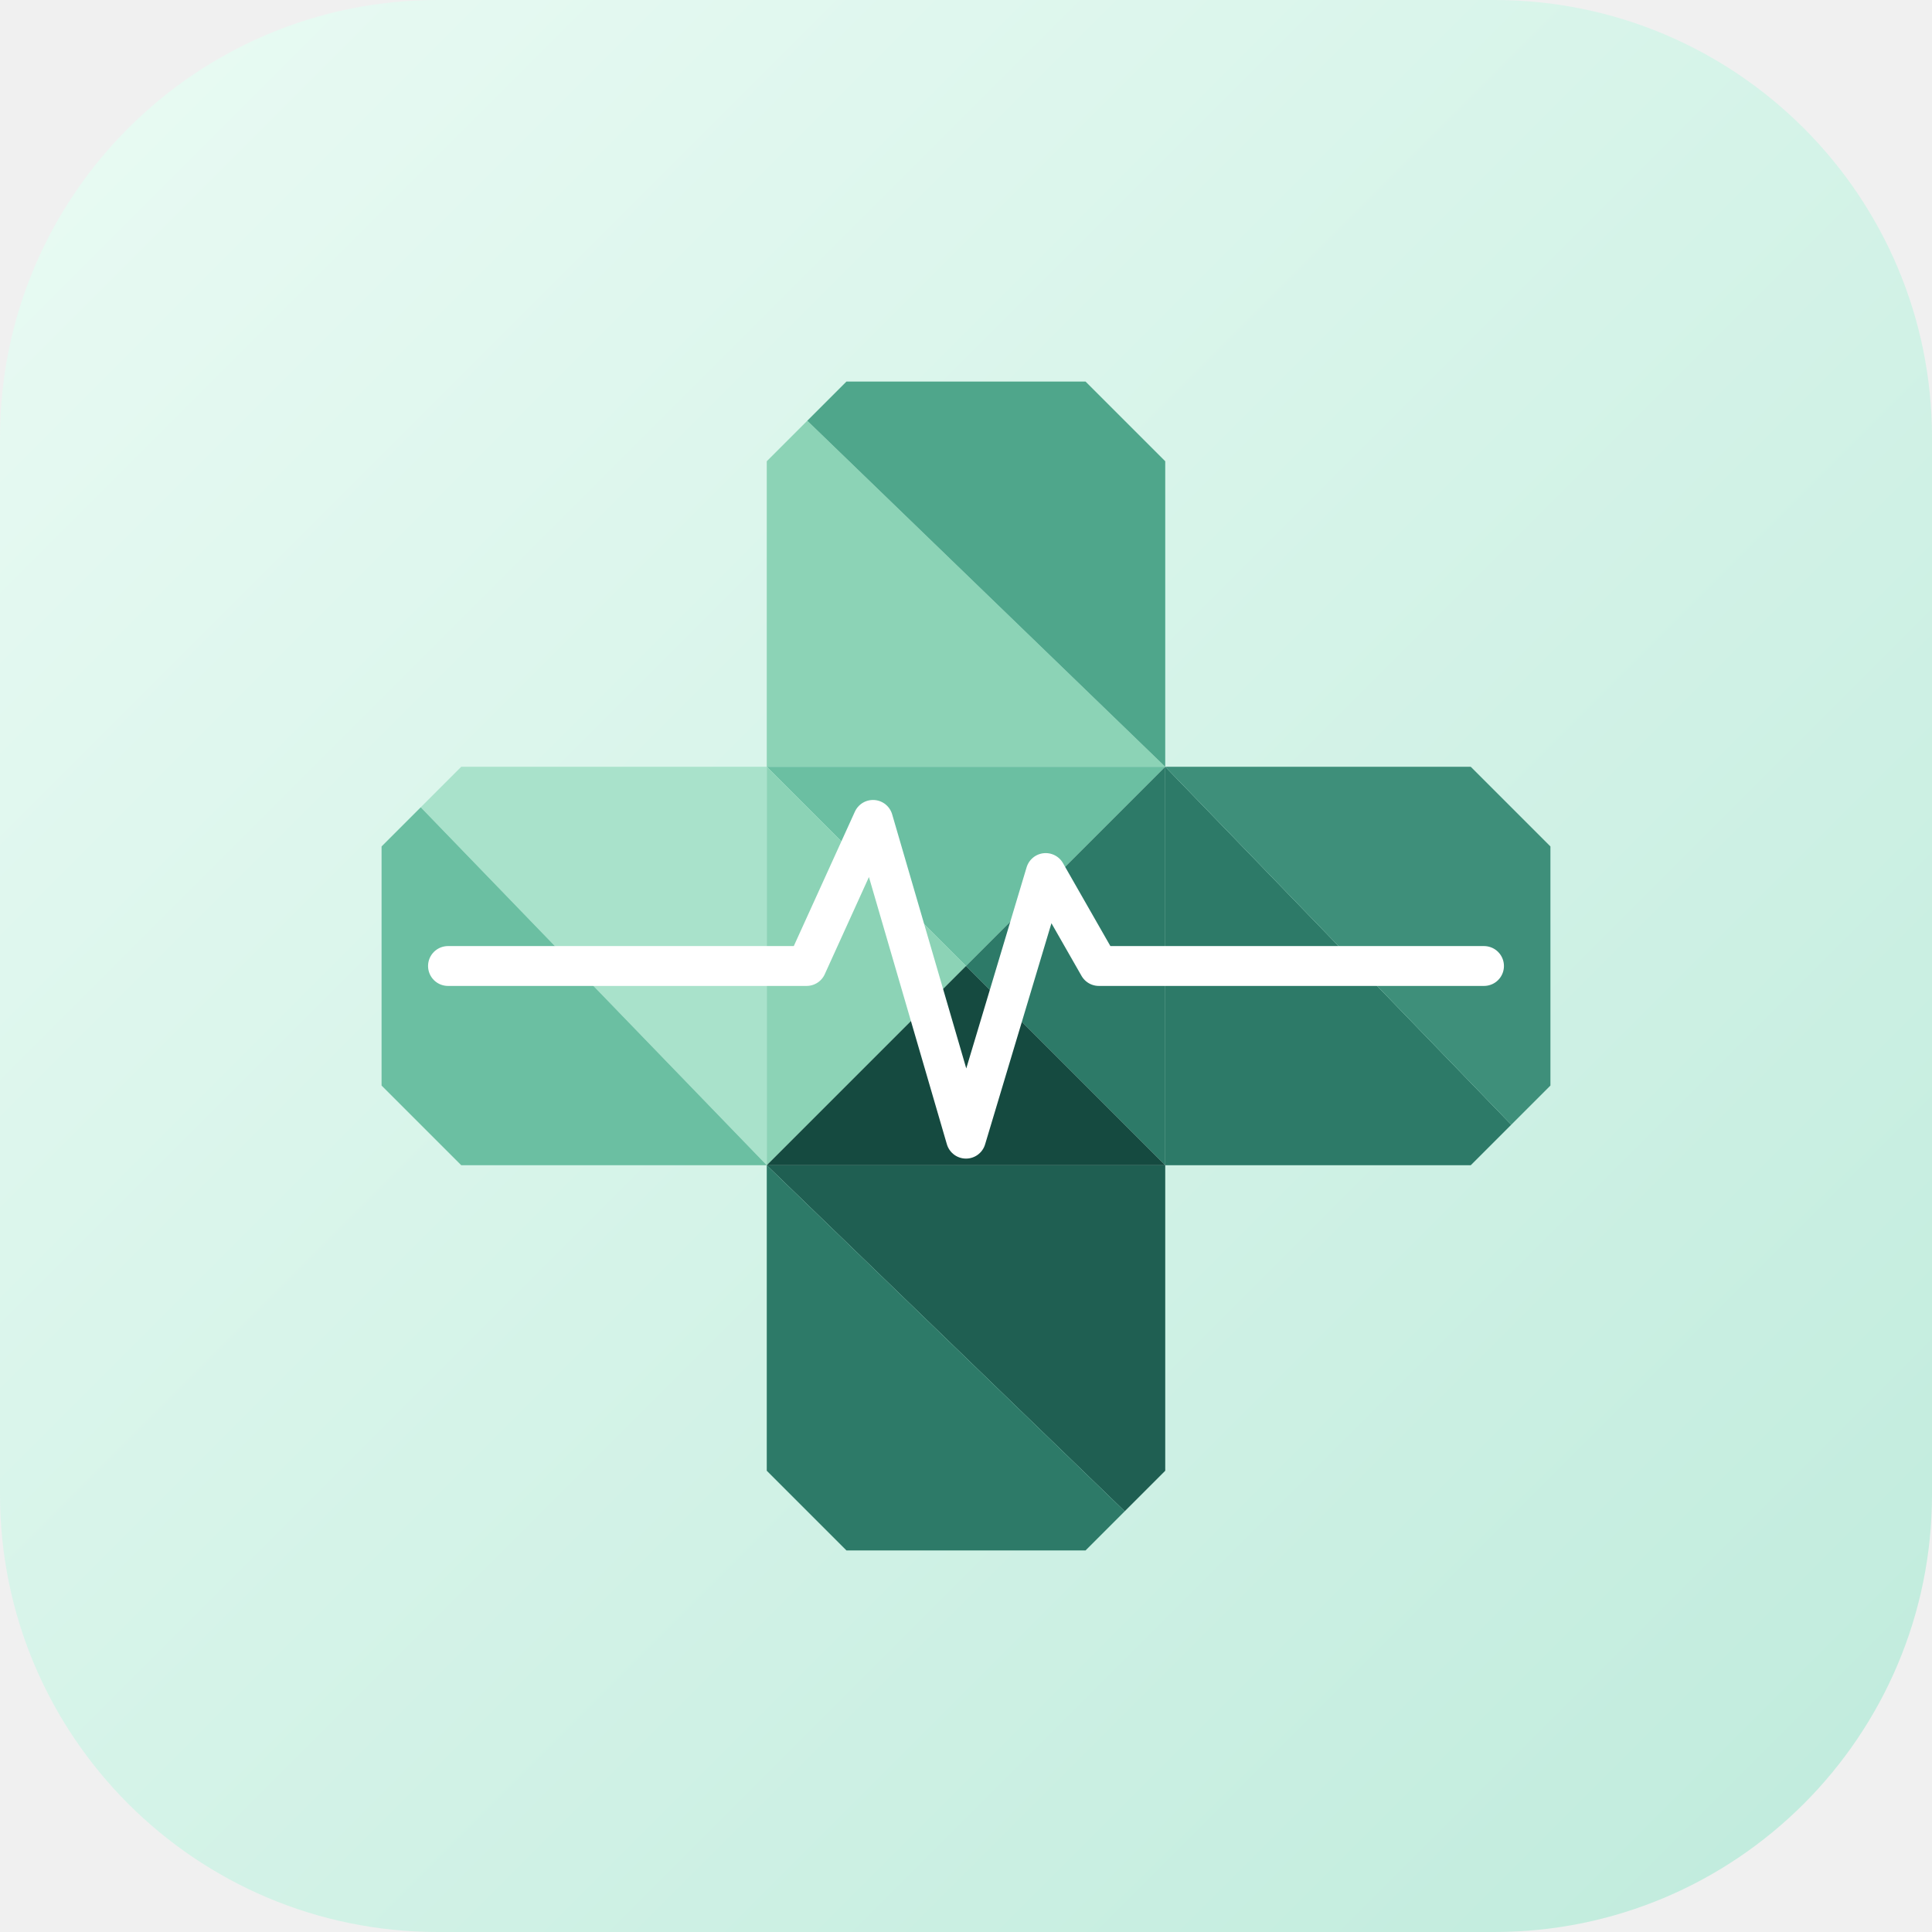
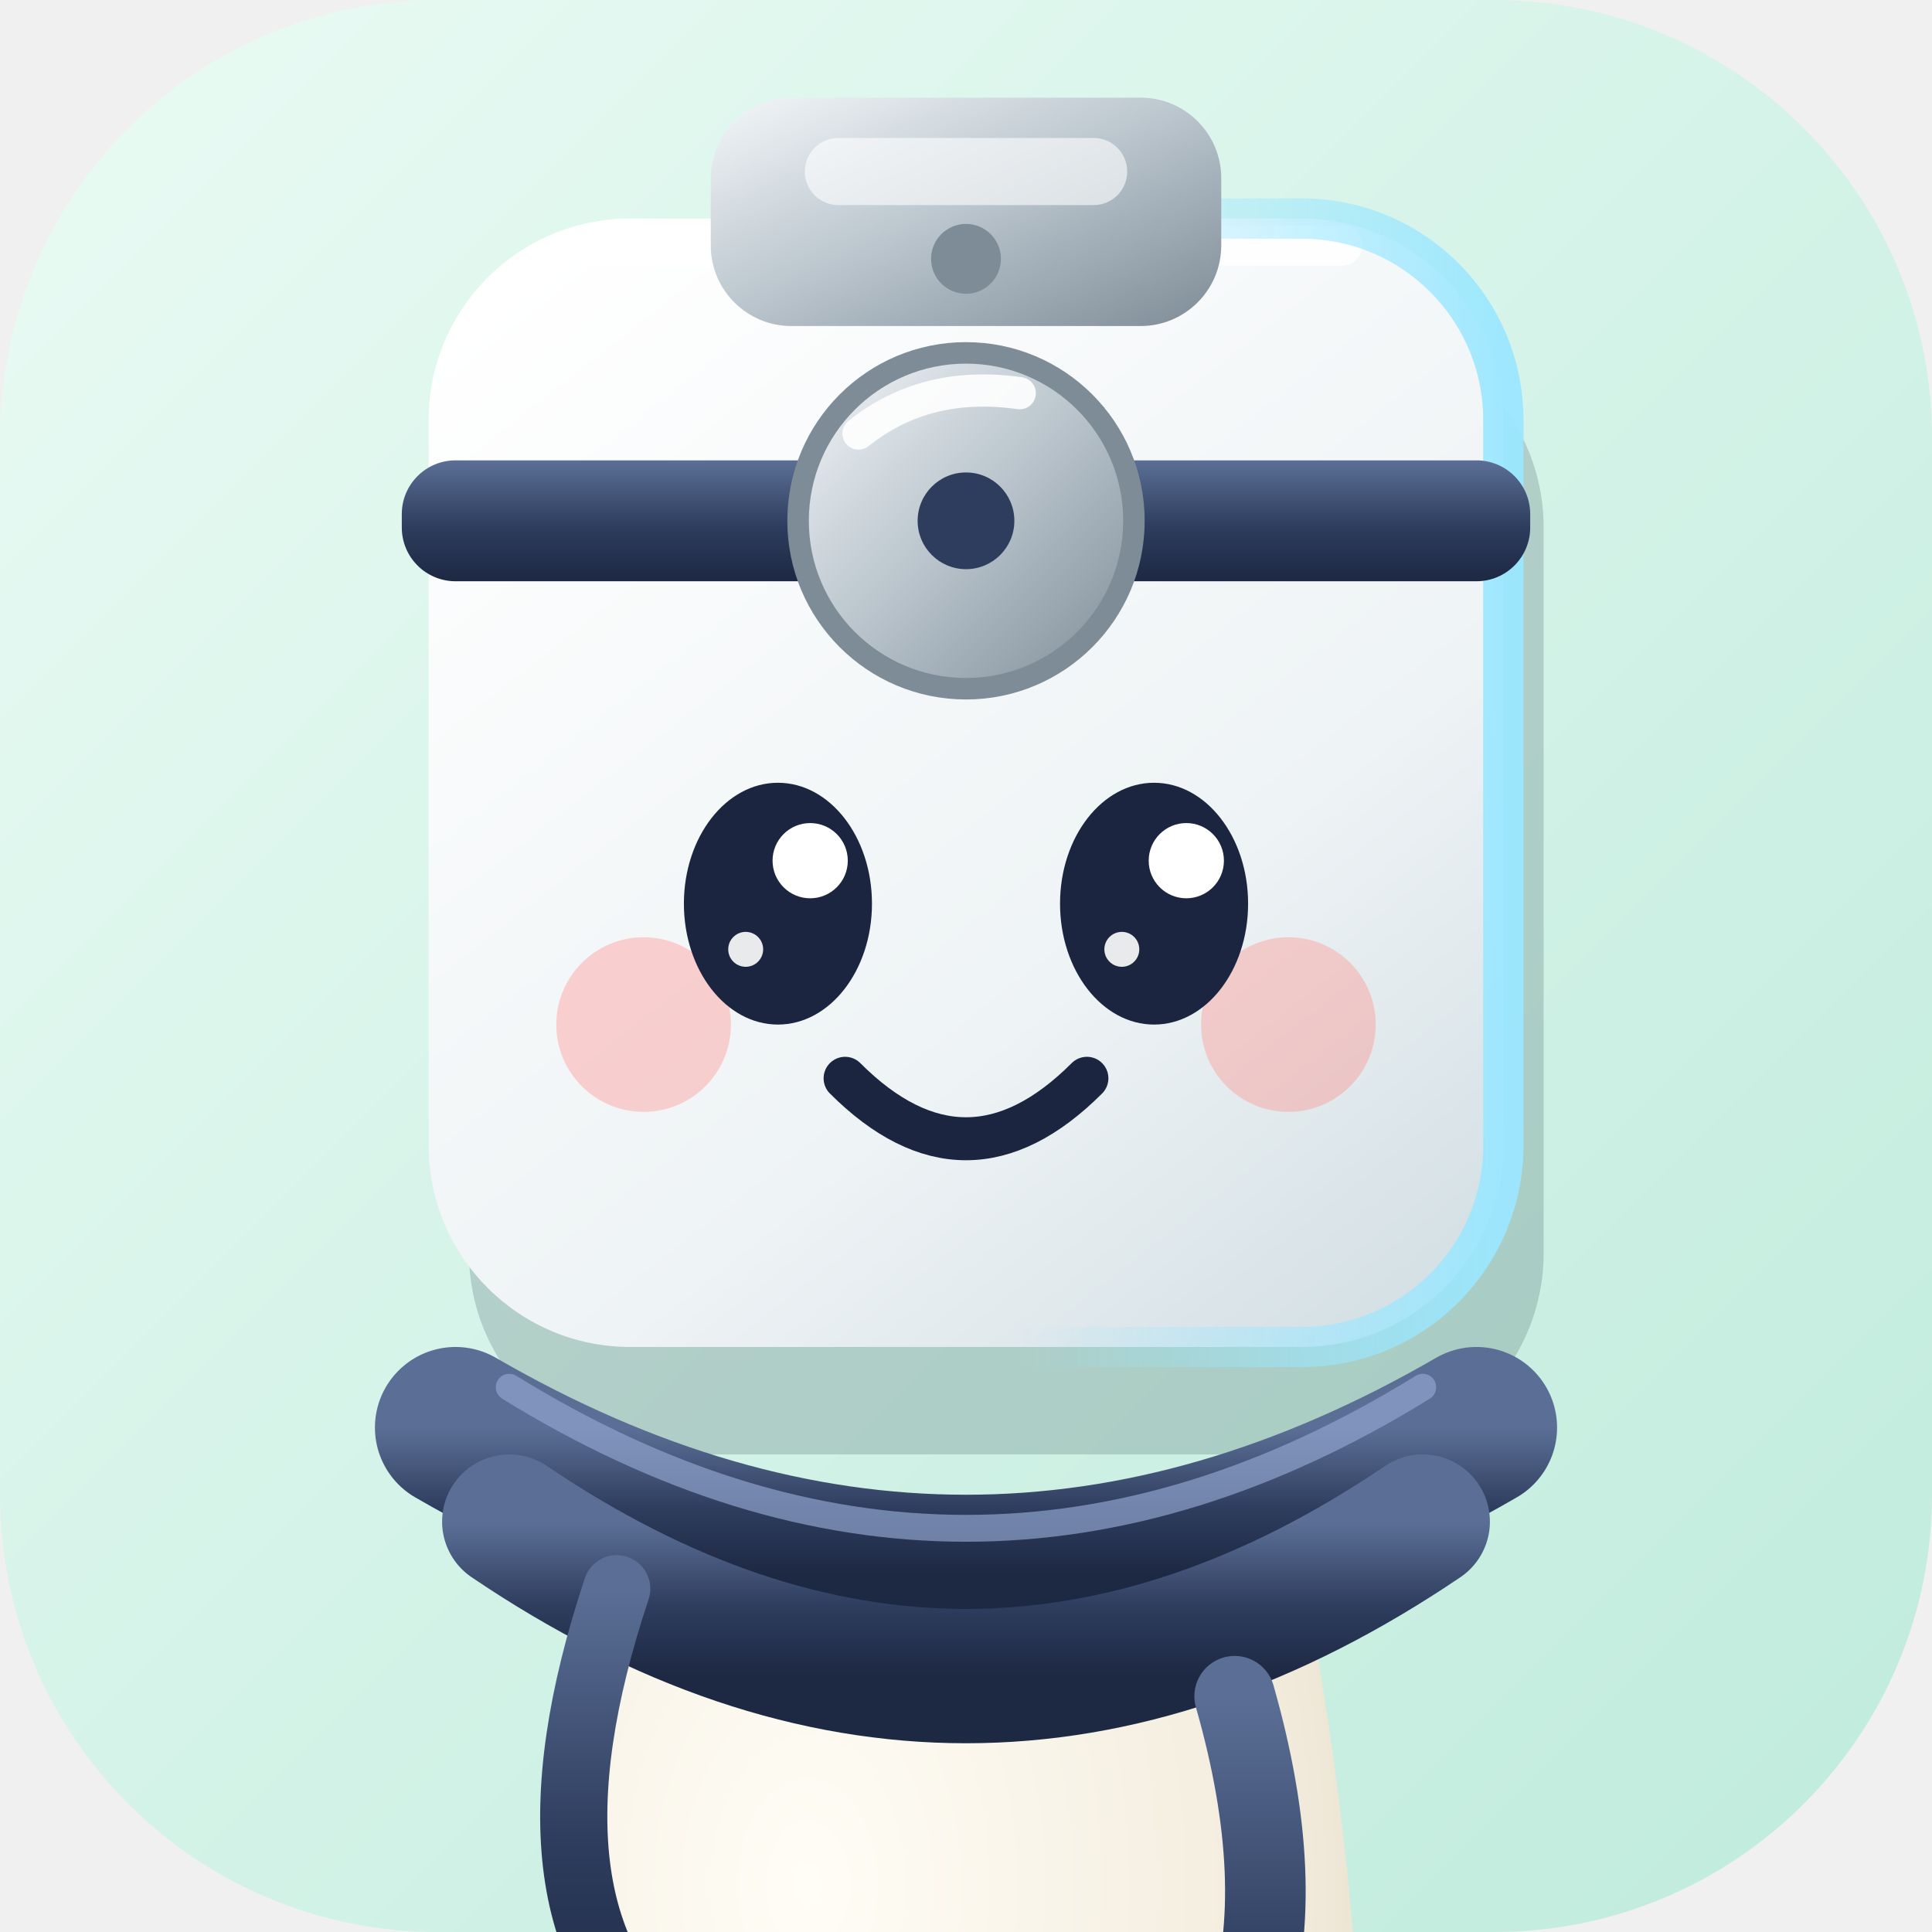
<svg xmlns="http://www.w3.org/2000/svg" viewBox="0 0 256 256" role="img" aria-label="Revalida Prático">
  <defs>
-     <linearGradient id="fd" x1="0" y1="0" x2="1" y2="1">
+     <linearGradient id="rva-fd" x1="0" y1="0" x2="1" y2="1">
      <stop offset="0" stop-color="#EAFBF4" />
      <stop offset="1" stop-color="#BFEBDC" />
    </linearGradient>
+     <clipPath id="rva-cp">
+       <rect width="256" height="256" rx="58" />
+     </clipPath>
  </defs>
-   <rect width="256" height="256" rx="58" fill="url(#fd)" />
-   <g transform="translate(40 40) scale(.88)">
-     <clipPath id="rv-cx">
-       <path d="M82 12H118L130 24V70H176L188 82V118L176 130H130V176L118 188H82L70 176V130H24L12 118V82L24 70H70V24Z" />
-     </clipPath>
-     <g clip-path="url(#rv-cx)">
-       <polygon points="70,70 70,12 130,70" fill="#8CD3B6" />
-       <polygon points="70,12 130,12 130,70" fill="#4FA68B" />
-       <polygon points="70,70 12,70 70,130" fill="#A9E2CB" />
-       <polygon points="12,70 12,130 70,130" fill="#6BBFA2" />
-       <polygon points="130,70 188,130 130,130" fill="#2D7A68" />
-       <polygon points="130,70 188,70 188,130" fill="#3E8F7A" />
-       <polygon points="70,130 130,188 130,130" fill="#1F5F52" />
-       <polygon points="70,130 70,188 130,188" fill="#2D7A68" />
-       <polygon points="70,70 130,70 100,100" fill="#6BBFA2" />
-       <polygon points="70,70 100,100 70,130" fill="#8CD3B6" />
-       <polygon points="130,70 130,130 100,100" fill="#2D7A68" />
-       <polygon points="70,130 100,100 130,130" fill="#154A40" />
+   <g clip-path="url(#rva-cp)">
+     <rect width="256" height="256" fill="url(#rva-fd)" />
+     <defs>
+       <linearGradient id="rvg-prancheta" x1=".15" y1="0" x2=".9" y2="1">
+         <stop offset="0" stop-color="#FFFFFF" />
+         <stop offset=".65" stop-color="#EEF3F5" />
+         <stop offset="1" stop-color="#D3DFE4" />
+       </linearGradient>
+       <radialGradient id="rvg-atadura" cx=".3" cy=".2" r="1">
+         <stop offset="0" stop-color="#FFFDF6" />
+         <stop offset=".6" stop-color="#F3ECDD" />
+         <stop offset="1" stop-color="#D9CDB6" />
+       </radialGradient>
+       <linearGradient id="rvg-prata" x1="0" y1="0" x2="1" y2="1">
+         <stop offset="0" stop-color="#F4F7F9" />
+         <stop offset=".5" stop-color="#B9C4CC" />
+         <stop offset="1" stop-color="#7E8C97" />
+       </linearGradient>
+       <linearGradient id="rvg-tubo" x1="0" y1="0" x2="0" y2="1">
+         <stop offset="0" stop-color="#5B6F96" />
+         <stop offset=".55" stop-color="#2E3D5E" />
+         <stop offset="1" stop-color="#1D2842" />
+       </linearGradient>
+       <linearGradient id="rvg-cruz" x1="0" y1="0" x2="1" y2="1">
+         <stop offset="0" stop-color="#FF7A6B" />
+         <stop offset="1" stop-color="#C2302B" />
+       </linearGradient>
+       <linearGradient id="rvg-sapato" x1="0" y1="0" x2="1" y2="1">
+         <stop offset="0" stop-color="#6BC9AC" />
+         <stop offset="1" stop-color="#2D7A68" />
+       </linearGradient>
+       <linearGradient id="rvg-livro1" x1="0" y1="0" x2="1" y2="1">
+         <stop offset="0" stop-color="#4FB59A" />
+         <stop offset="1" stop-color="#1F6454" />
+       </linearGradient>
+       <linearGradient id="rvg-livro2" x1="0" y1="0" x2="1" y2="1">
+         <stop offset="0" stop-color="#F6C85A" />
+         <stop offset="1" stop-color="#C98F1E" />
+       </linearGradient>
+       <linearGradient id="rvg-livro3" x1="0" y1="0" x2="1" y2="1">
+         <stop offset="0" stop-color="#5E78C9" />
+         <stop offset="1" stop-color="#26357A" />
+       </linearGradient>
+       <linearGradient id="rvg-papel" x1="0" y1="0" x2="0" y2="1">
+         <stop offset="0" stop-color="#FFFDF4" />
+         <stop offset="1" stop-color="#E5D9BE" />
+       </linearGradient>
+       <linearGradient id="rvg-rim" x1="0" y1="0" x2="1" y2="0">
+         <stop offset=".55" stop-color="#9BE7FF" stop-opacity="0" />
+         <stop offset="1" stop-color="#9BE7FF" stop-opacity=".95" />
+       </linearGradient>
+       <radialGradient id="rvg-brilho">
+         <stop offset="0" stop-color="#E9FFFF" />
+         <stop offset=".35" stop-color="#7CF2FF" stop-opacity=".85" />
+         <stop offset="1" stop-color="#7CF2FF" stop-opacity="0" />
+       </radialGradient>
+       <filter id="rvg-sombra" x="-20%" y="-20%" width="140%" height="150%">
+         <feDropShadow dx="1.5" dy="3" stdDeviation="2.4" flood-color="#0E2F3A" flood-opacity=".28" />
+       </filter>
+       <filter id="rvg-suave" x="-30%" y="-30%" width="160%" height="160%">
+         <feGaussianBlur stdDeviation="2.2" />
+       </filter>
+     </defs>
+     <g transform="translate(128 150) scale(1.78) translate(-92 -112)">
+       <path d="M66 150Q58 196 68 234Q92 246 116 234Q126 196 118 150Q92 160 66 150Z" fill="url(#rvg-atadura)" />
+       <g>
+         <rect x="53" y="48" width="80" height="84" rx="15" fill="#0E2F3A" opacity=".18" transform="translate(2 4)" />
+         <rect x="52" y="44" width="80" height="84" rx="15" fill="url(#rvg-prancheta)" />
+         <path d="M64 46H120" stroke="#fff" stroke-width="3" stroke-linecap="round" opacity=".85" />
+         <rect x="52" y="44" width="80" height="84" rx="15" fill="none" stroke="url(#rvg-rim)" stroke-width="3" />
+         <rect x="73" y="35" width="38" height="17" rx="6" fill="url(#rvg-prata)" />
+         <rect x="80" y="38" width="24" height="5" rx="2.5" fill="#fff" opacity=".6" />
+         <circle cx="92" cy="47" r="2.6" fill="#7E8C97" />
+         <rect x="50" y="62" width="84" height="9" rx="4" fill="url(#rvg-tubo)" />
+         <circle cx="92" cy="66.5" r="12.5" fill="url(#rvg-prata)" stroke="#7E8C97" stroke-width="1.6" />
+         <circle cx="92" cy="66.5" r="3.6" fill="#2E3D5E" />
+         <path d="M84 60Q89 56 96 57" fill="none" stroke="#fff" stroke-width="2.4" stroke-linecap="round" opacity=".9" />
+         <circle cx="68" cy="104" r="6.5" fill="#FF8F8A" opacity=".38" />
+         <circle cx="116" cy="104" r="6.5" fill="#FF8F8A" opacity=".38" />
+         <g class="rv-m-olho">
+           <ellipse cx="78" cy="95" rx="7" ry="9" fill="#1B2540" />
+           <circle cx="80.4" cy="91.8" r="2.8" fill="#fff" />
+           <circle cx="75.6" cy="98.4" r="1.3" fill="#fff" opacity=".9" />
+         </g>
+         <g class="rv-m-olho">
+           <ellipse cx="106" cy="95" rx="7" ry="9" fill="#1B2540" />
+           <circle cx="108.4" cy="91.8" r="2.8" fill="#fff" />
+           <circle cx="103.6" cy="98.4" r="1.3" fill="#fff" opacity=".9" />
+         </g>
+         <path d="M83 108Q92 117 101 108" fill="none" stroke="#1B2540" stroke-width="3.2" stroke-linecap="round" />
+       </g>
+       <g>
+         <path d="M54 134Q92 156 130 134" fill="none" stroke="url(#rvg-tubo)" stroke-width="12" stroke-linecap="round" />
+         <path d="M58 141Q92 164 126 141" fill="none" stroke="url(#rvg-tubo)" stroke-width="10" stroke-linecap="round" />
+         <path d="M58 131Q92 152 126 131" fill="none" stroke="#8FA3CC" stroke-width="2" stroke-linecap="round" opacity=".7" />
+         <path d="M112 154Q120 182 100 192" fill="none" stroke="url(#rvg-tubo)" stroke-width="6" stroke-linecap="round" />
+         <circle cx="98" cy="196" r="9" fill="url(#rvg-prata)" stroke="#6D7B87" stroke-width="2" />
+         <circle cx="98" cy="196" r="5" fill="#9FB0BC" />
+         <path d="M92 191Q96 188 101 189" stroke="#fff" stroke-width="2" fill="none" stroke-linecap="round" />
+         <path d="M66 146Q58 170 70 180" fill="none" stroke="url(#rvg-tubo)" stroke-width="5" stroke-linecap="round" />
+         <circle cx="70" cy="181" r="3.4" fill="url(#rvg-prata)" />
+       </g>
    </g>
-     <polyline points="22,100 64,100 76,100 86,78 100,126 112,86 120,100 178,100" fill="none" stroke="#fff" stroke-width="6" stroke-linecap="round" stroke-linejoin="round" />
  </g>
</svg>
